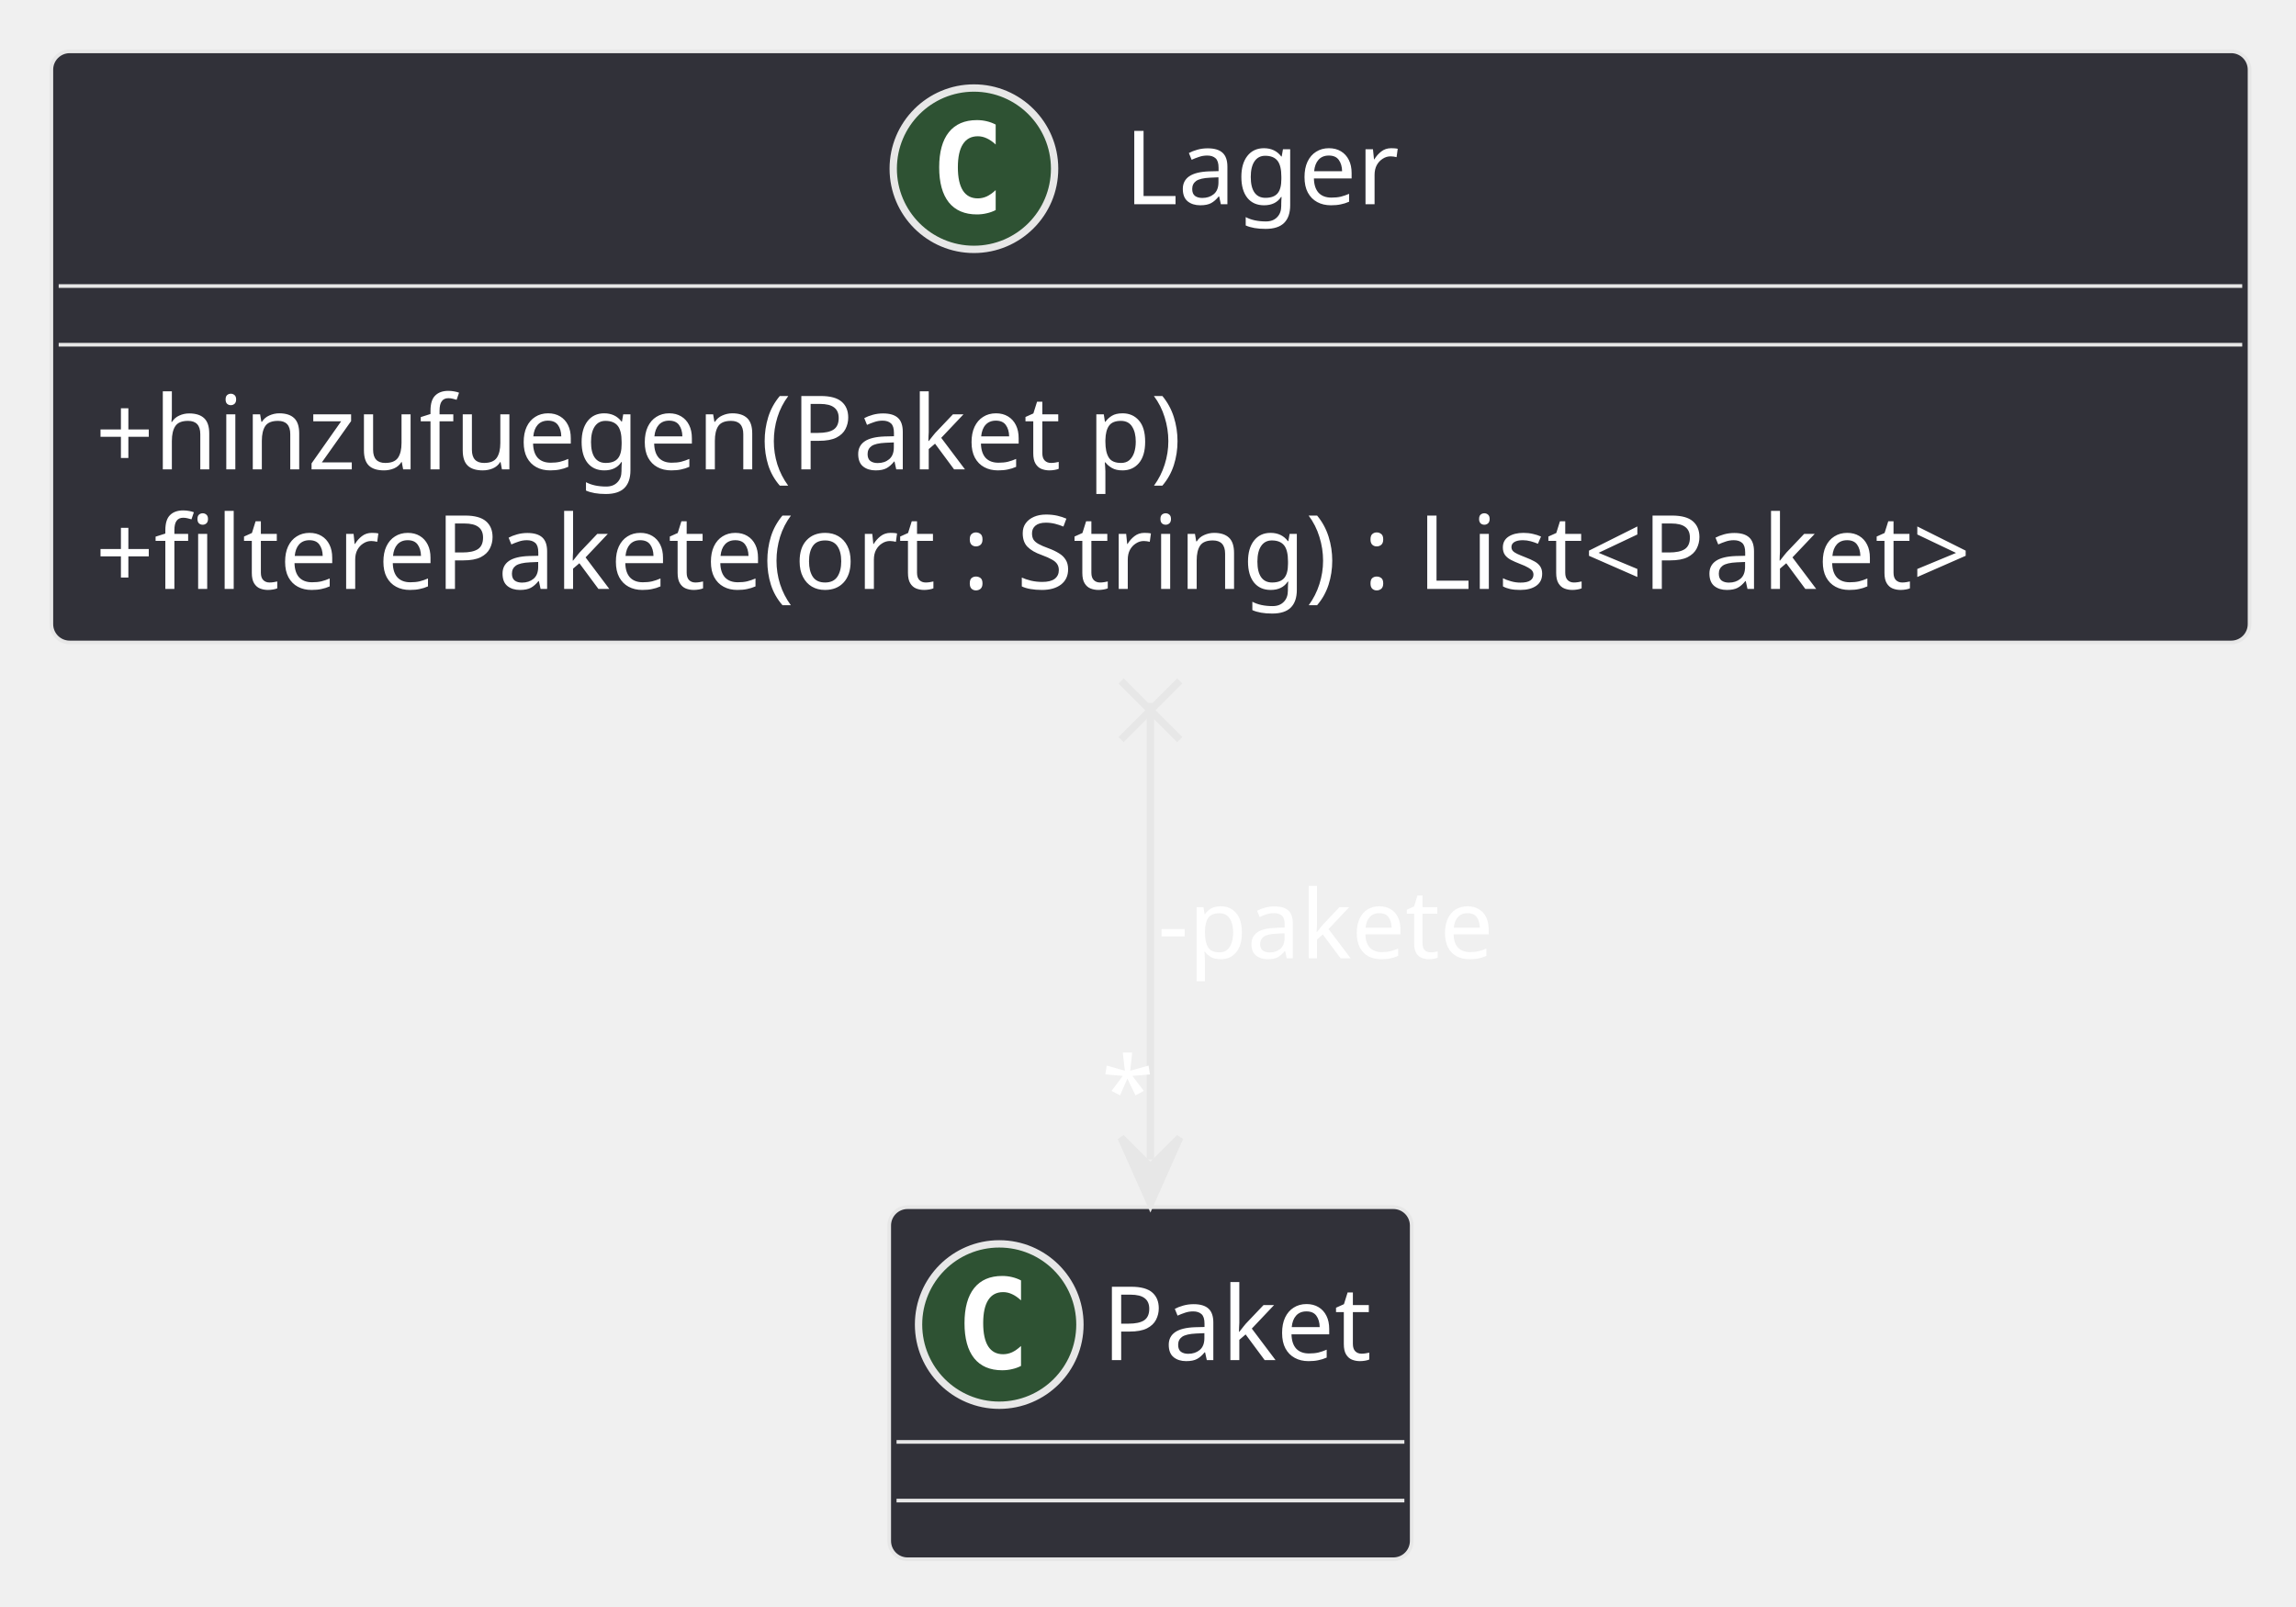
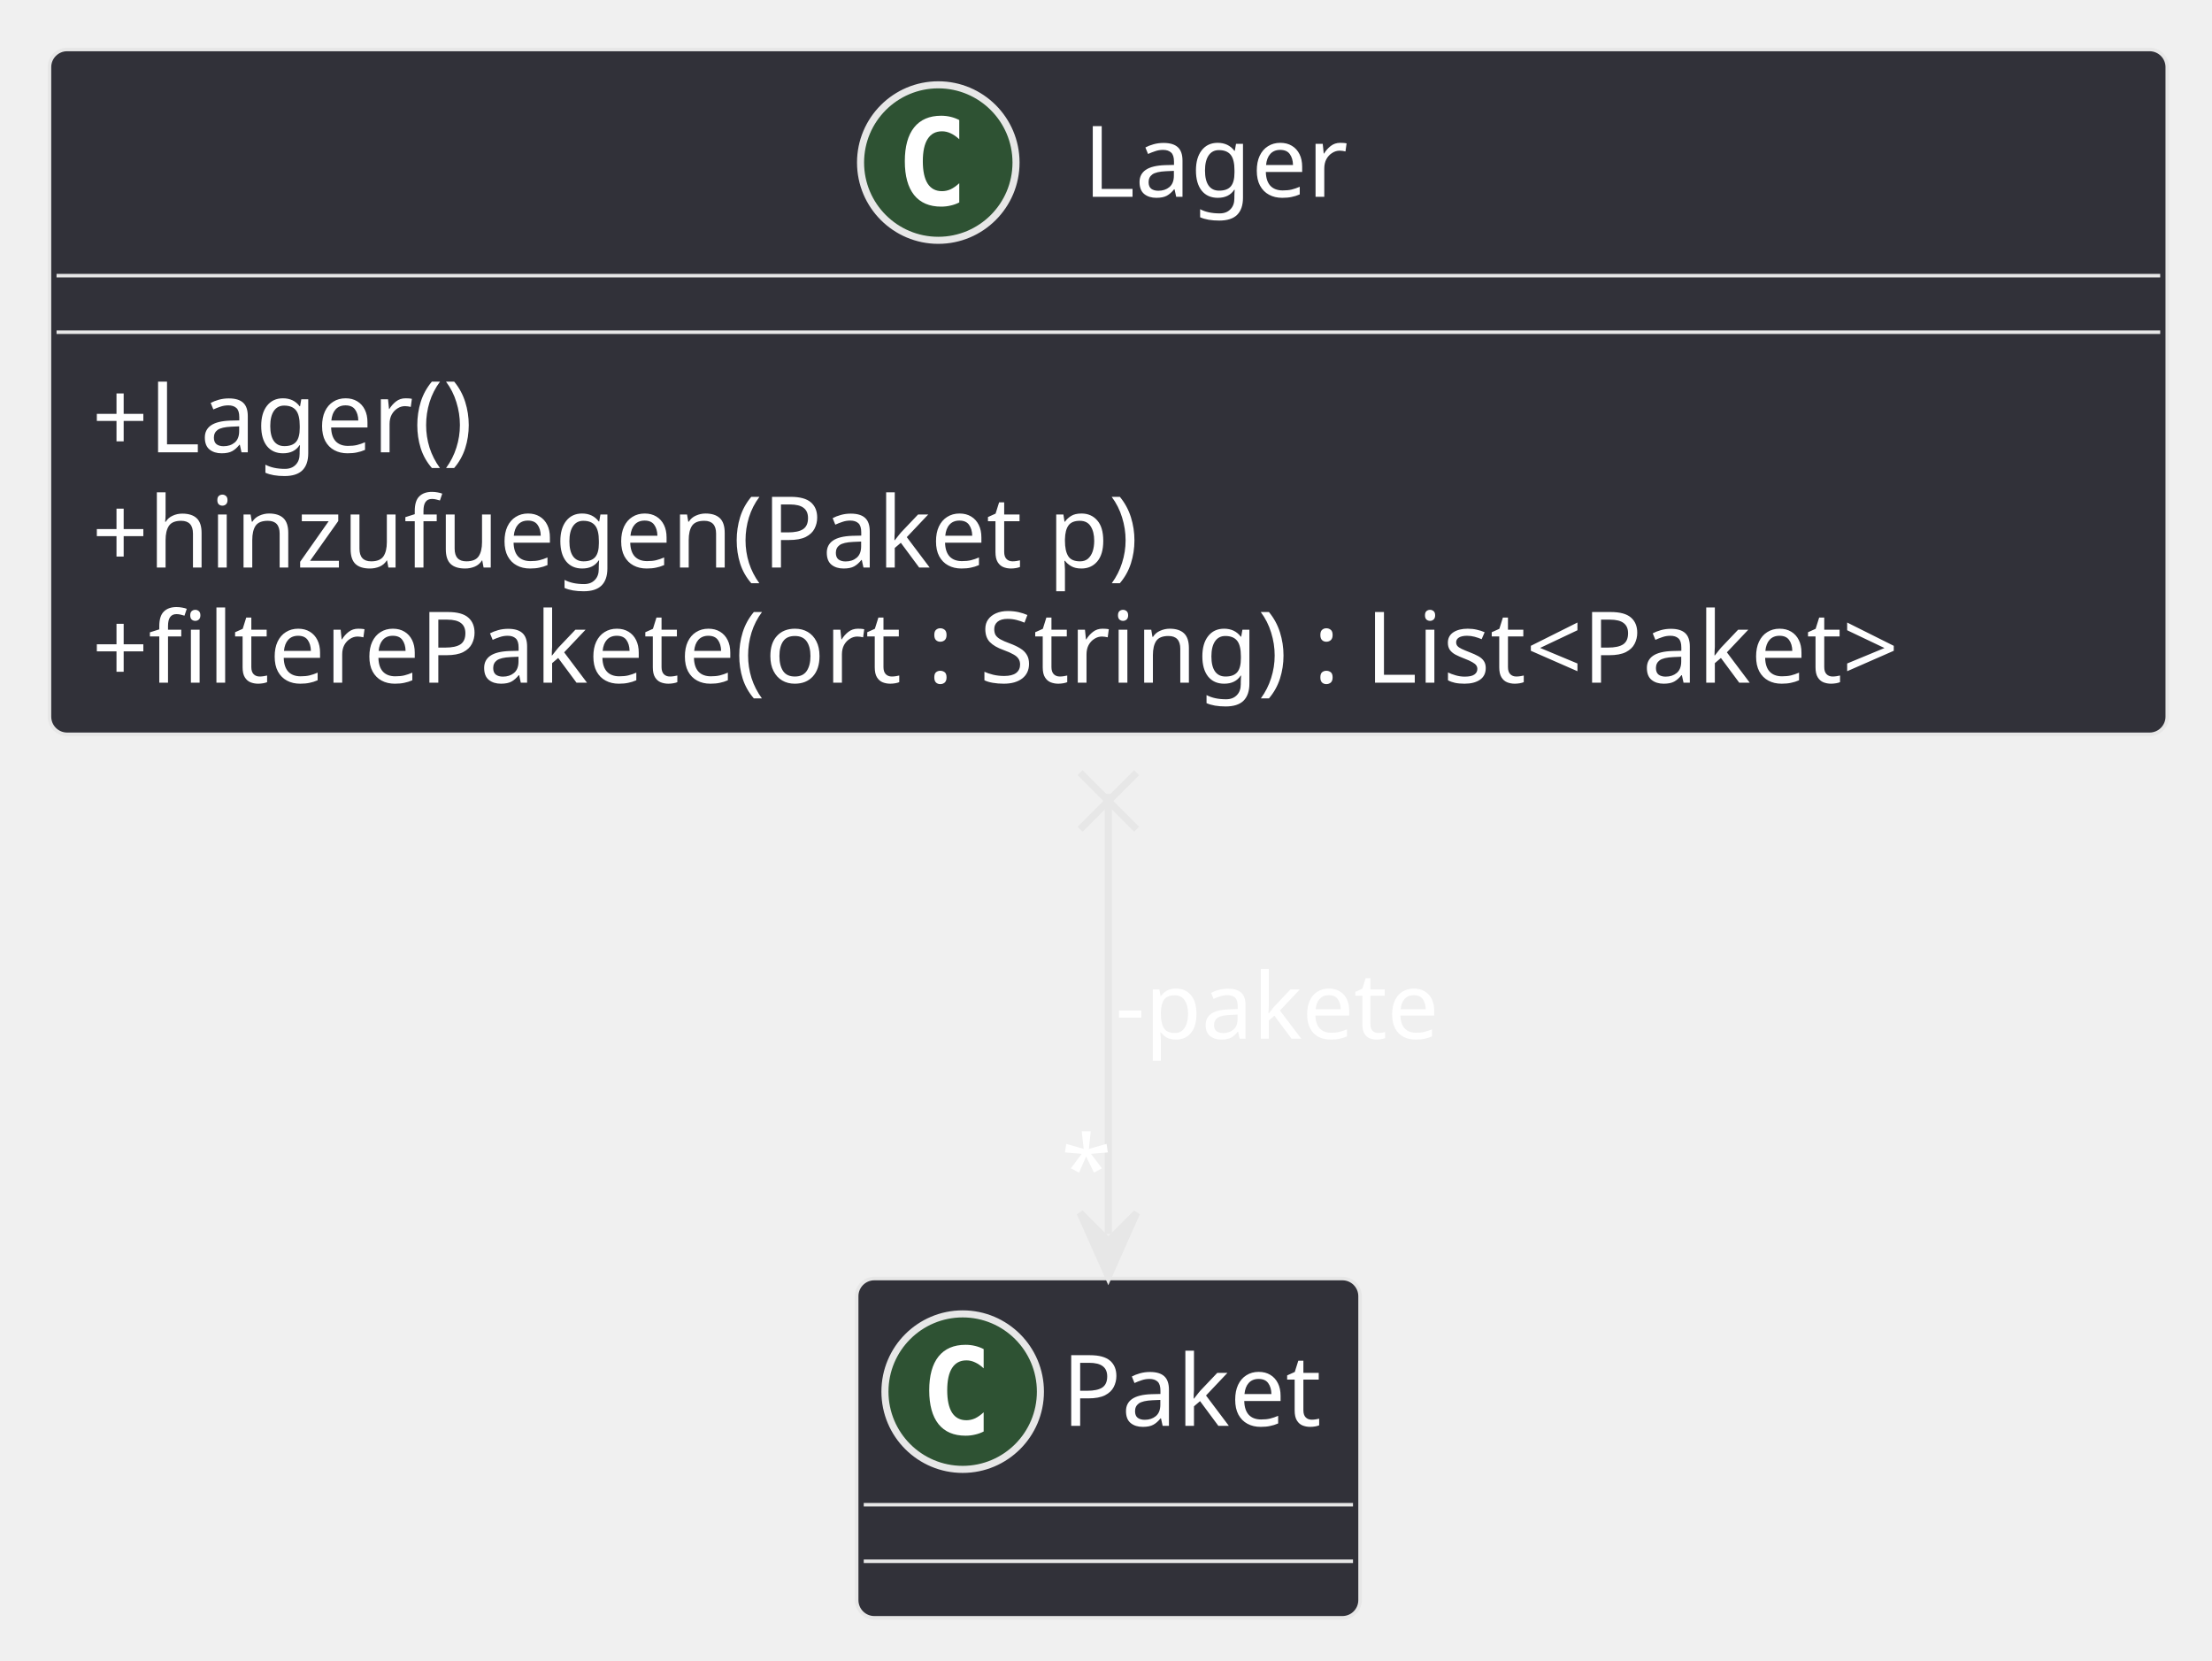
- <svg xmlns="http://www.w3.org/2000/svg" contentStyleType="text/css" data-diagram-type="CLASS" height="219px" preserveAspectRatio="none" style="width:313px;height:219px;" version="1.1" viewBox="0 0 313 219" width="313px" zoomAndPan="magnify">
+ <svg xmlns="http://www.w3.org/2000/svg" contentStyleType="text/css" data-diagram-type="CLASS" height="235px" preserveAspectRatio="none" style="width:313px;height:235px;" version="1.1" viewBox="0 0 313 235" width="313px" zoomAndPan="magnify">
  <defs />
  <g>
    <g class="entity" data-qualified-name="Lager" data-source-line="3" id="ent0002">
-       <rect fill="#313139" height="80.594" rx="2.5" ry="2.5" style="stroke:#E7E7E7;stroke-width:0.5;" width="299.67" x="7" y="7" />
+       <rect fill="#313139" height="96.891" rx="2.5" ry="2.5" style="stroke:#E7E7E7;stroke-width:0.5;" width="299.67" x="7" y="7" />
      <ellipse cx="132.768" cy="23" fill="#2E5233" rx="11" ry="11" style="stroke:#E7E7E7;stroke-width:1;" />
      <path d="M135.736,28.641 Q135.158,28.938 134.518,29.078 Q133.877,29.234 133.174,29.234 Q130.674,29.234 129.346,27.594 Q128.033,25.938 128.033,22.812 Q128.033,19.688 129.346,18.031 Q130.674,16.375 133.174,16.375 Q133.877,16.375 134.518,16.531 Q135.174,16.688 135.736,16.984 L135.736,19.703 Q135.111,19.125 134.518,18.859 Q133.924,18.578 133.299,18.578 Q131.955,18.578 131.268,19.656 Q130.58,20.719 130.58,22.812 Q130.58,24.906 131.268,25.984 Q131.955,27.047 133.299,27.047 Q133.924,27.047 134.518,26.781 Q135.111,26.5 135.736,25.922 L135.736,28.641 Z " fill="#FFFFFF" />
      <text fill="#FFFFFF" font-family="sans-serif" font-size="14" lengthAdjust="spacing" textLength="39.635" x="153.268" y="27.847">Lager</text>
      <line style="stroke:#E7E7E7;stroke-width:0.5;" x1="8" x2="305.67" y1="39" y2="39" />
      <line style="stroke:#E7E7E7;stroke-width:0.5;" x1="8" x2="305.67" y1="47" y2="47" />
-       <text fill="#FFFFFF" font-family="sans-serif" font-size="14" lengthAdjust="spacing" textLength="161.868" x="13" y="63.995">+hinzufuegen(Paket p)</text>
-       <text fill="#FFFFFF" font-family="sans-serif" font-size="14" lengthAdjust="spacing" textLength="287.67" x="13" y="80.292">+filterePakete(ort : String) : List&lt;Paket&gt;</text>
+       <text fill="#FFFFFF" font-family="sans-serif" font-size="14" lengthAdjust="spacing" textLength="62.289" x="13" y="63.995">+Lager()</text>
+       <text fill="#FFFFFF" font-family="sans-serif" font-size="14" lengthAdjust="spacing" textLength="161.868" x="13" y="80.292">+hinzufuegen(Paket p)</text>
+       <text fill="#FFFFFF" font-family="sans-serif" font-size="14" lengthAdjust="spacing" textLength="287.67" x="13" y="96.589">+filterePakete(ort : String) : List&lt;Paket&gt;</text>
    </g>
-     <g class="entity" data-qualified-name="Paket" data-source-line="7" id="ent0003">
-       <rect fill="#313139" height="48" rx="2.5" ry="2.5" style="stroke:#E7E7E7;stroke-width:0.5;" width="71.231" x="121.22" y="164.59" />
-       <ellipse cx="136.22" cy="180.59" fill="#2E5233" rx="11" ry="11" style="stroke:#E7E7E7;stroke-width:1;" />
-       <path d="M139.189,186.231 Q138.611,186.528 137.97,186.668 Q137.329,186.824 136.626,186.824 Q134.126,186.824 132.798,185.184 Q131.486,183.528 131.486,180.403 Q131.486,177.278 132.798,175.621 Q134.126,173.965 136.626,173.965 Q137.329,173.965 137.97,174.121 Q138.626,174.278 139.189,174.574 L139.189,177.293 Q138.564,176.715 137.97,176.449 Q137.376,176.168 136.751,176.168 Q135.407,176.168 134.72,177.246 Q134.032,178.309 134.032,180.403 Q134.032,182.496 134.72,183.574 Q135.407,184.637 136.751,184.637 Q137.376,184.637 137.97,184.371 Q138.564,184.09 139.189,183.512 L139.189,186.231 Z " fill="#FFFFFF" />
-       <text fill="#FFFFFF" font-family="sans-serif" font-size="14" lengthAdjust="spacing" textLength="39.231" x="150.22" y="185.437">Paket</text>
-       <line style="stroke:#E7E7E7;stroke-width:0.5;" x1="122.22" x2="191.451" y1="196.59" y2="196.59" />
-       <line style="stroke:#E7E7E7;stroke-width:0.5;" x1="122.22" x2="191.451" y1="204.59" y2="204.59" />
+     <g class="entity" data-qualified-name="Paket" data-source-line="8" id="ent0003">
+       <rect fill="#313139" height="48" rx="2.5" ry="2.5" style="stroke:#E7E7E7;stroke-width:0.5;" width="71.231" x="121.22" y="180.89" />
+       <ellipse cx="136.22" cy="196.89" fill="#2E5233" rx="11" ry="11" style="stroke:#E7E7E7;stroke-width:1;" />
+       <path d="M139.189,202.531 Q138.611,202.827 137.97,202.968 Q137.329,203.124 136.626,203.124 Q134.126,203.124 132.798,201.484 Q131.486,199.827 131.486,196.702 Q131.486,193.577 132.798,191.921 Q134.126,190.265 136.626,190.265 Q137.329,190.265 137.97,190.421 Q138.626,190.577 139.189,190.874 L139.189,193.593 Q138.564,193.015 137.97,192.749 Q137.376,192.468 136.751,192.468 Q135.407,192.468 134.72,193.546 Q134.032,194.609 134.032,196.702 Q134.032,198.796 134.72,199.874 Q135.407,200.937 136.751,200.937 Q137.376,200.937 137.97,200.671 Q138.564,200.39 139.189,199.812 L139.189,202.531 Z " fill="#FFFFFF" />
+       <text fill="#FFFFFF" font-family="sans-serif" font-size="14" lengthAdjust="spacing" textLength="39.231" x="150.22" y="201.737">Paket</text>
+       <line style="stroke:#E7E7E7;stroke-width:0.5;" x1="122.22" x2="191.451" y1="212.89" y2="212.89" />
+       <line style="stroke:#E7E7E7;stroke-width:0.5;" x1="122.22" x2="191.451" y1="220.89" y2="220.89" />
    </g>
-     <g class="link" data-entity-1="ent0002" data-entity-2="ent0003" data-link-type="dependency" data-source-line="7" id="lnk4">
-       <path codeLine="7" d="M156.83,95.84 C156.83,120.45 156.83,137.27 156.83,158.09" fill="none" id="Lager-Paket" style="stroke:#E7E7E7;stroke-width:1;" />
-       <path d="M152.83,92.84 L160.83,100.84 M160.83,92.84 L152.83,100.84" fill="none" style="stroke:#E7E7E7;stroke-width:1;" />
-       <polygon fill="#E7E7E7" points="156.83,164.09,160.83,155.09,156.83,159.09,152.83,155.09,156.83,164.09" style="stroke:#E7E7E7;stroke-width:1;" />
-       <text fill="#FFFFFF" font-family="sans-serif" font-size="13" lengthAdjust="spacing" textLength="49.531" x="157.83" y="130.657">-pakete</text>
-       <text fill="#FFFFFF" font-family="sans-serif" font-size="13" lengthAdjust="spacing" textLength="6.5" x="150.158" y="153.373">*</text>
+     <g class="link" data-entity-1="ent0002" data-entity-2="ent0003" data-link-type="dependency" data-source-line="8" id="lnk4">
+       <path codeLine="8" d="M156.83,112.32 C156.83,137.88 156.83,154.19 156.83,174.6" fill="none" id="Lager-Paket" style="stroke:#E7E7E7;stroke-width:1;" />
+       <path d="M152.83,109.32 L160.83,117.32 M160.83,109.32 L152.83,117.32" fill="none" style="stroke:#E7E7E7;stroke-width:1;" />
+       <polygon fill="#E7E7E7" points="156.83,180.6,160.83,171.6,156.83,175.6,152.83,171.6,156.83,180.6" style="stroke:#E7E7E7;stroke-width:1;" />
+       <text fill="#FFFFFF" font-family="sans-serif" font-size="13" lengthAdjust="spacing" textLength="49.531" x="157.83" y="146.957">-pakete</text>
+       <text fill="#FFFFFF" font-family="sans-serif" font-size="13" lengthAdjust="spacing" textLength="6.5" x="150.158" y="169.934">*</text>
    </g>
  </g>
</svg>
